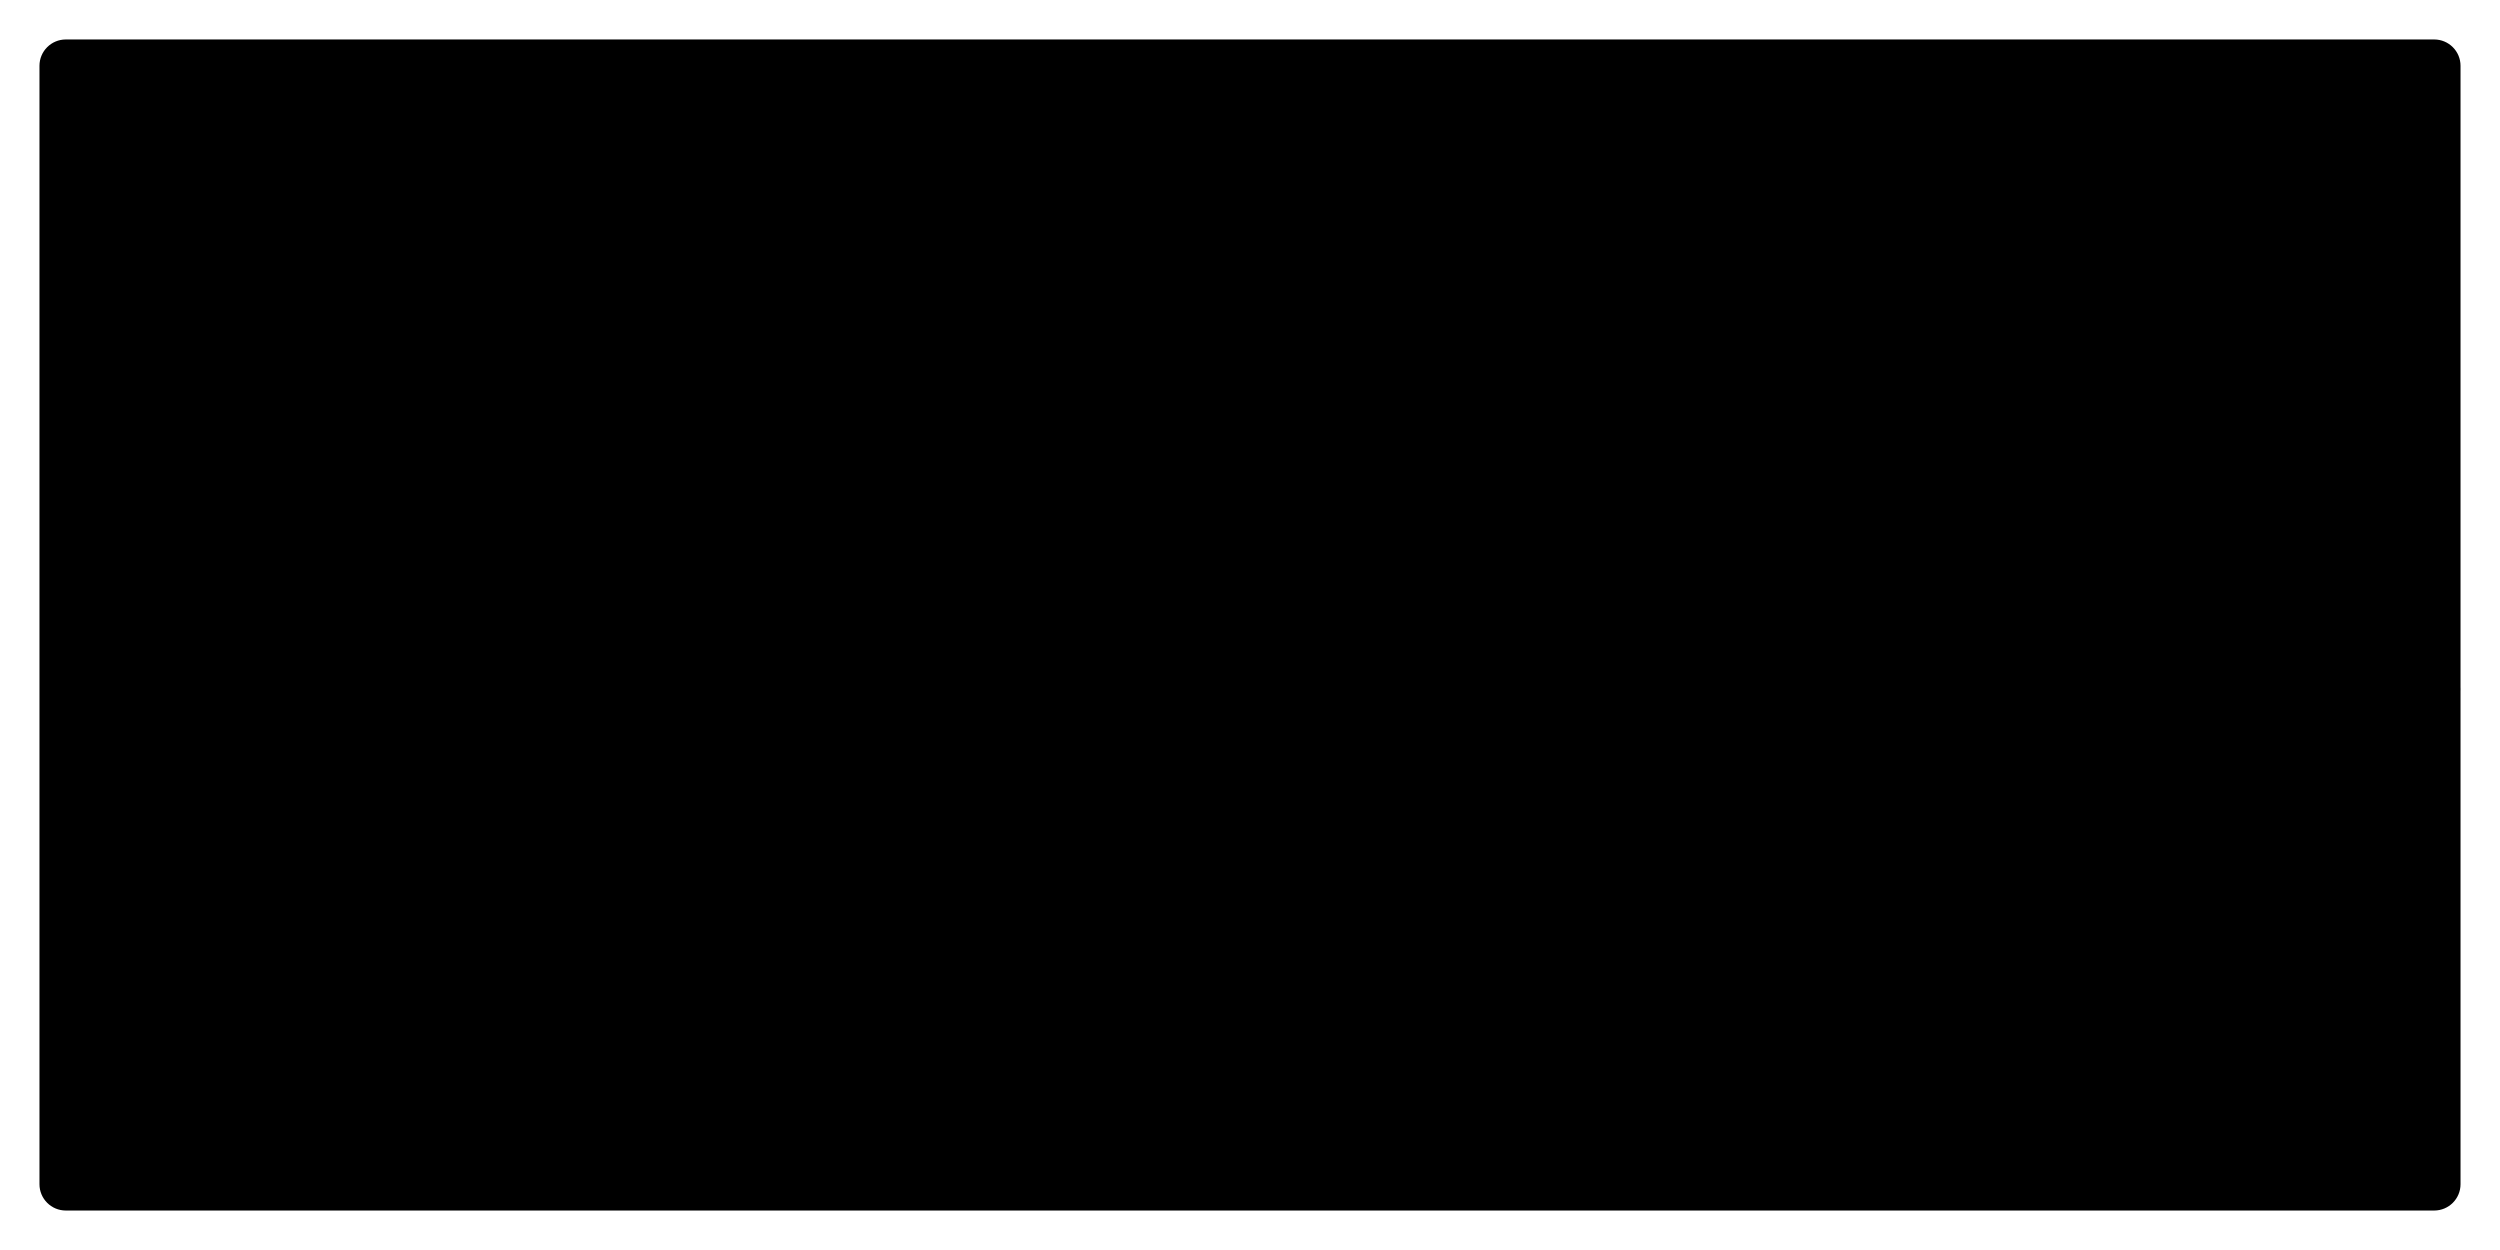
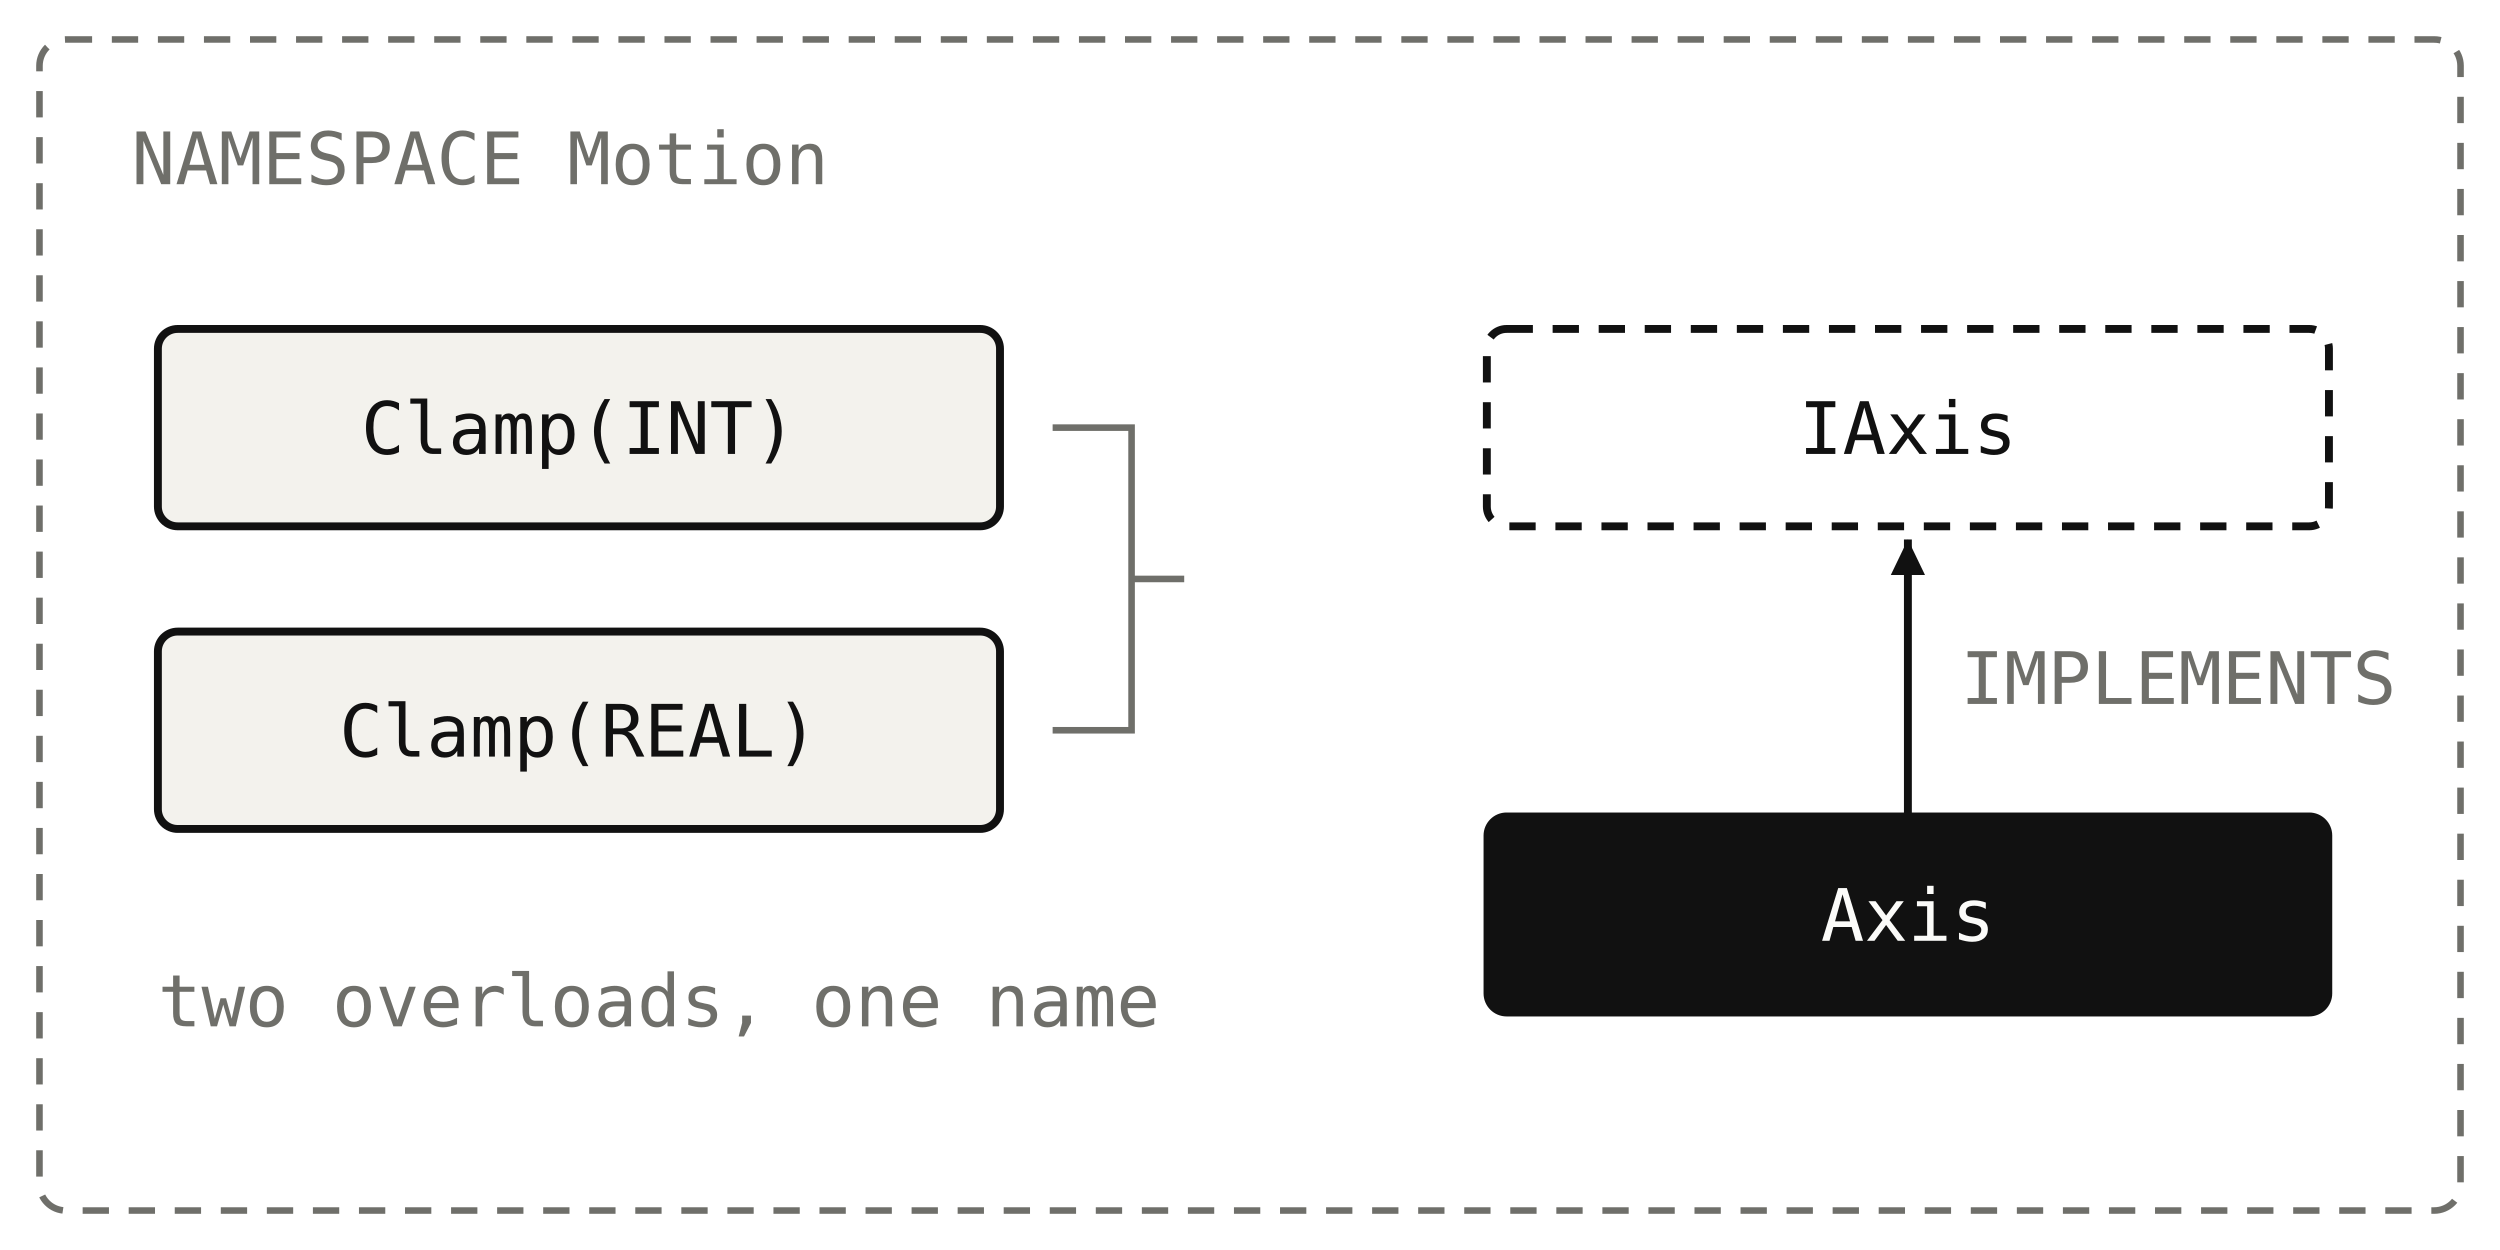
- <svg class="fig" viewBox="0 0 380 190" role="img" aria-label="A namespace holding two overloads of Clamp, and a class implementing an interface">
+ <svg xmlns="http://www.w3.org/2000/svg" class="fig" viewBox="0 0 380 190" role="img" aria-label="A namespace holding two overloads of Clamp, and a class implementing an interface">
+   <style>/* When this file is its own document, an image in the README: the site inlines it and colors it itself. */svg:root{color:#111}svg:root text{font-family:ui-monospace,SFMono-Regular,Menlo,Consolas,monospace;font-size:11px;fill:#6f6f6a}svg:root .t{fill:#111}svg:root .p{fill:#fbfbf9}svg:root .rt{fill:#e51400}svg:root .g{fill:#1c6b3a;font-weight:600}svg:root .code{font-size:13px}svg:root .l{fill:none;stroke:currentColor;stroke-width:1.2}svg:root .m{fill:none;stroke:#6f6f6a;stroke-width:1}svg:root .f{fill:#f3f2ed}svg:root .k{fill:#111;stroke:#111}svg:root .dash{stroke-dasharray:4 3}svg:root .r{fill:none;stroke:#e51400;stroke-width:1.4}svg:root .head{fill:currentColor;stroke:none}@media (prefers-color-scheme:dark){svg:root{color:#e8e6df}svg:root text{font-family:ui-monospace,SFMono-Regular,Menlo,Consolas,monospace;font-size:11px;fill:#979489}svg:root .t{fill:#e8e6df}svg:root .p{fill:#131312}svg:root .rt{fill:#f14c4c}svg:root .g{fill:#a6d189;font-weight:600}svg:root .code{font-size:13px}svg:root .l{fill:none;stroke:currentColor;stroke-width:1.2}svg:root .m{fill:none;stroke:#979489;stroke-width:1}svg:root .f{fill:#1c1b19}svg:root .k{fill:#e8e6df;stroke:#e8e6df}svg:root .dash{stroke-dasharray:4 3}svg:root .r{fill:none;stroke:#f14c4c;stroke-width:1.4}svg:root .head{fill:currentColor;stroke:none}}</style>
  <rect class="m dash" x="6" y="6" width="368" height="178" rx="4" />
  <text x="20" y="28">NAMESPACE Motion</text>
  <rect class="l f" x="24" y="50" width="128" height="30" rx="3" />
  <text class="t" x="88" y="69" text-anchor="middle">Clamp(INT)</text>
  <rect class="l f" x="24" y="96" width="128" height="30" rx="3" />
  <text class="t" x="88" y="115" text-anchor="middle">Clamp(REAL)</text>
  <path class="m" d="M160 65h12v46h-12M172 88h8" />
  <text x="24" y="156">two overloads, one name</text>
  <rect class="l dash" x="226" y="50" width="128" height="30" rx="3" />
  <text class="t" x="290" y="69" text-anchor="middle">IAxis</text>
  <rect class="k" x="226" y="124" width="128" height="30" rx="3" />
  <text class="p" x="290" y="143" text-anchor="middle">Axis</text>
  <path class="l" d="M290 124L290 82" />
  <path class="head" d="M290 82L292.6 87.4L287.4 87.4z" />
  <text x="298" y="107">IMPLEMENTS</text>
</svg>
